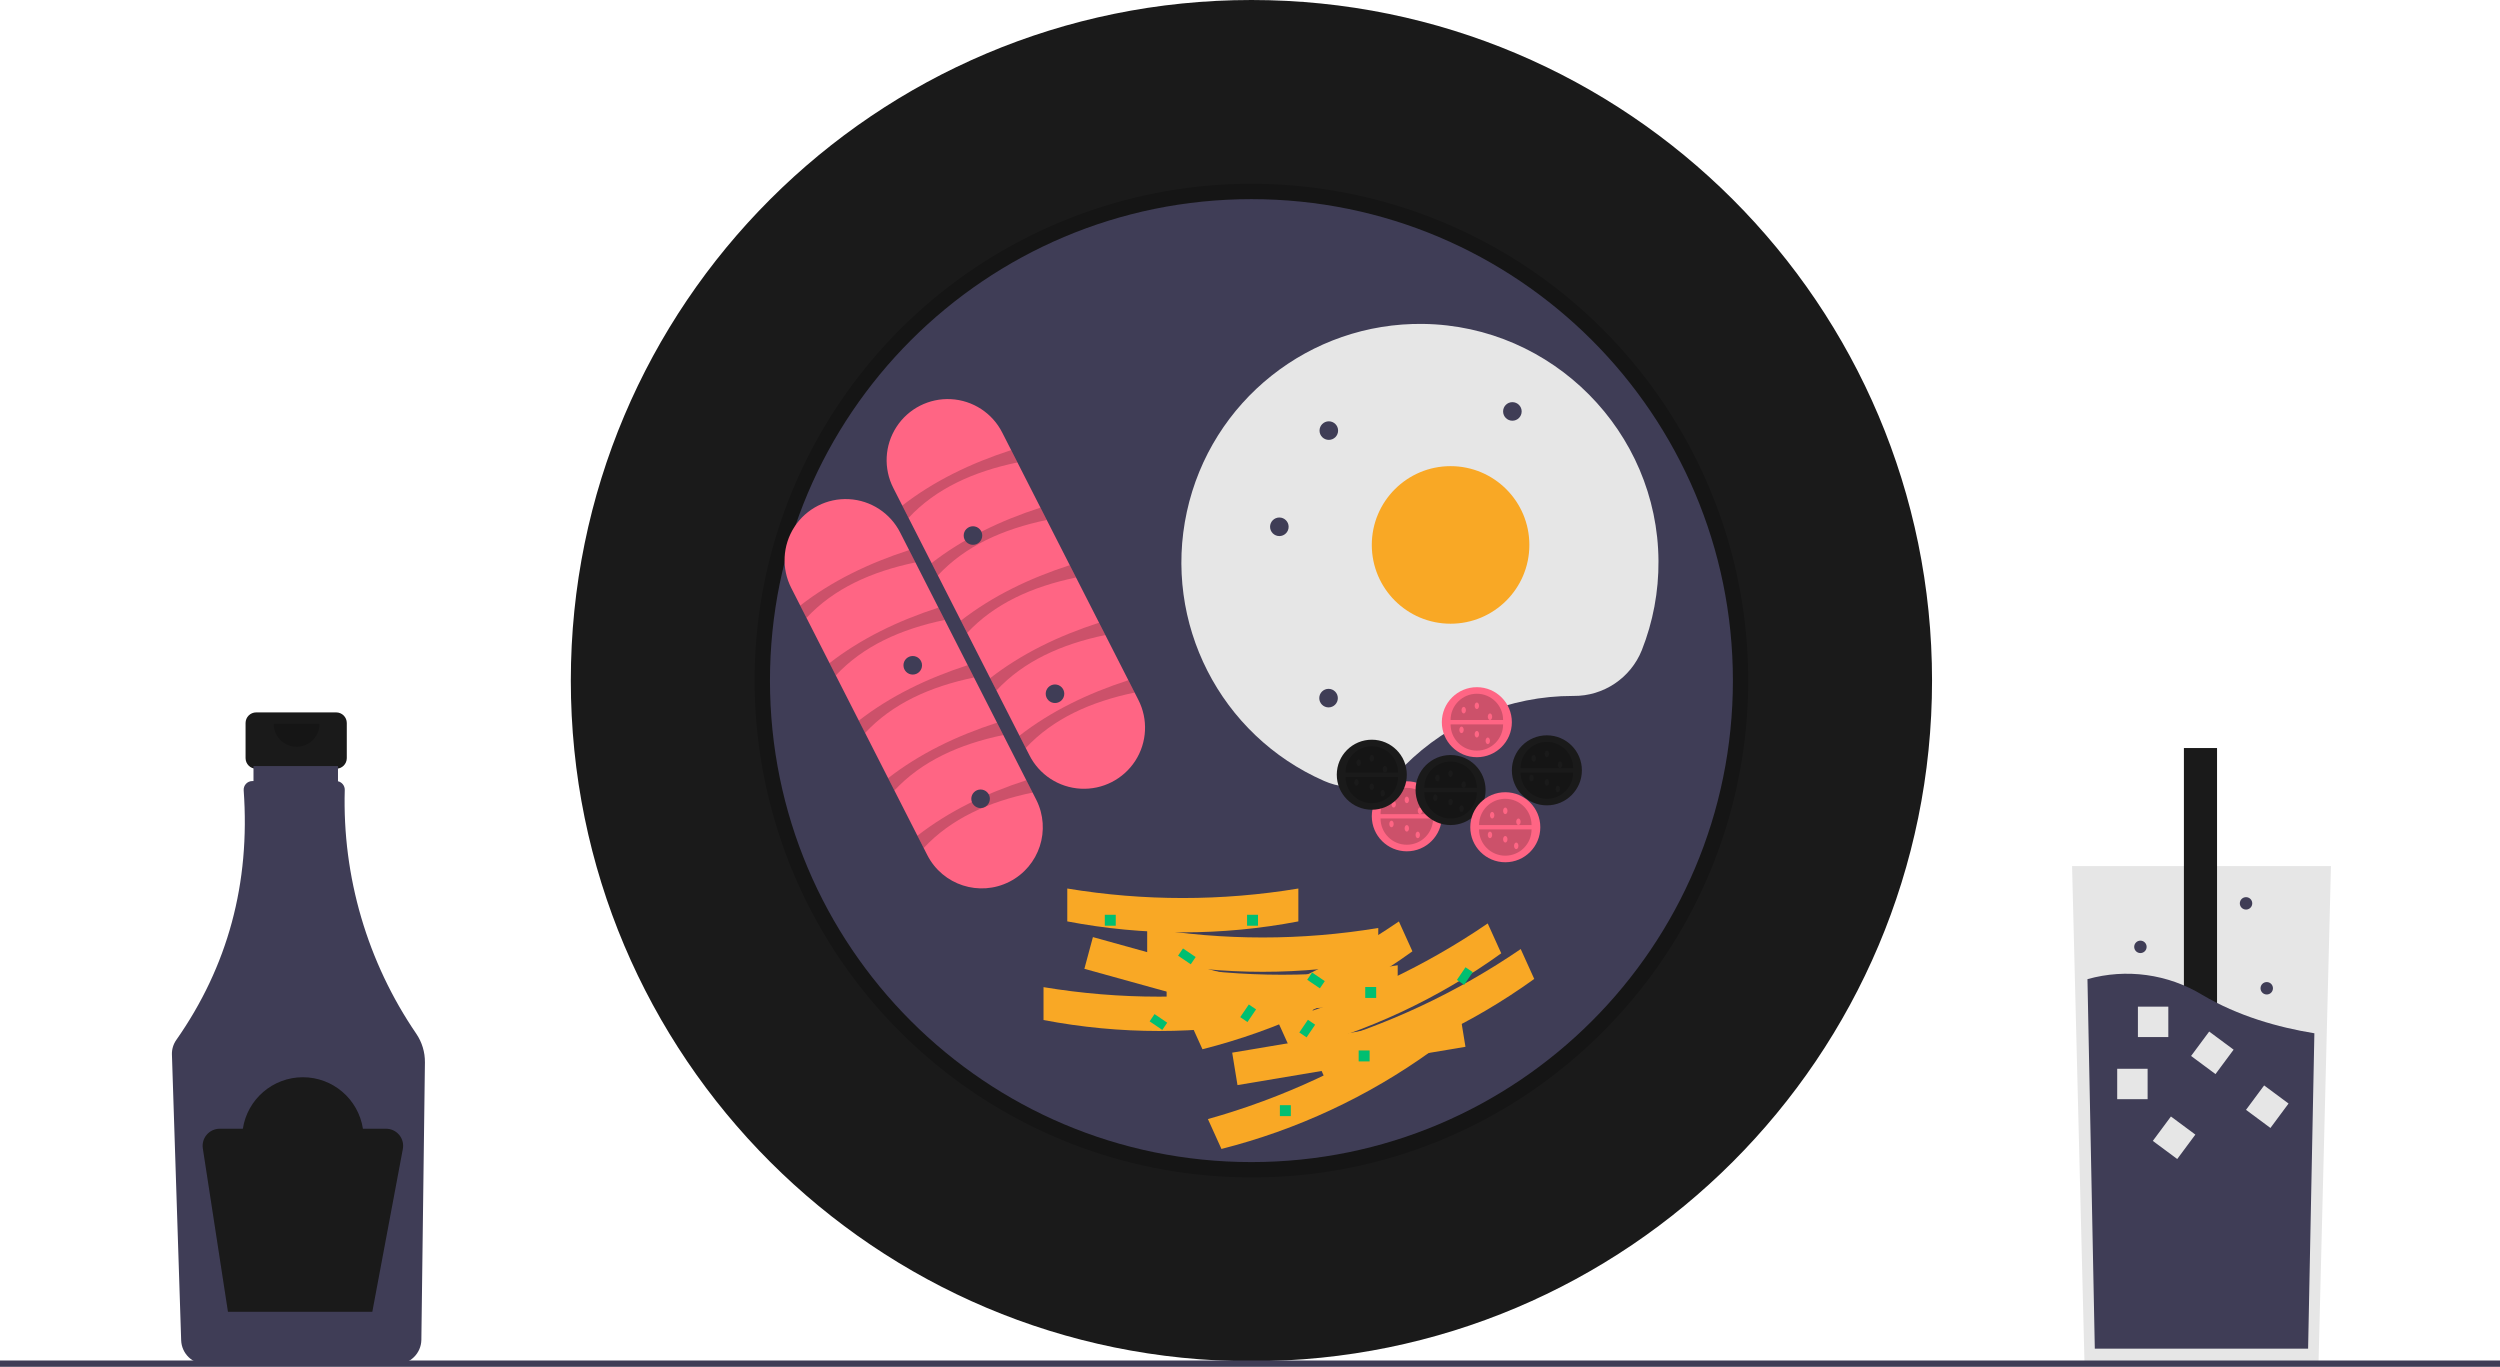
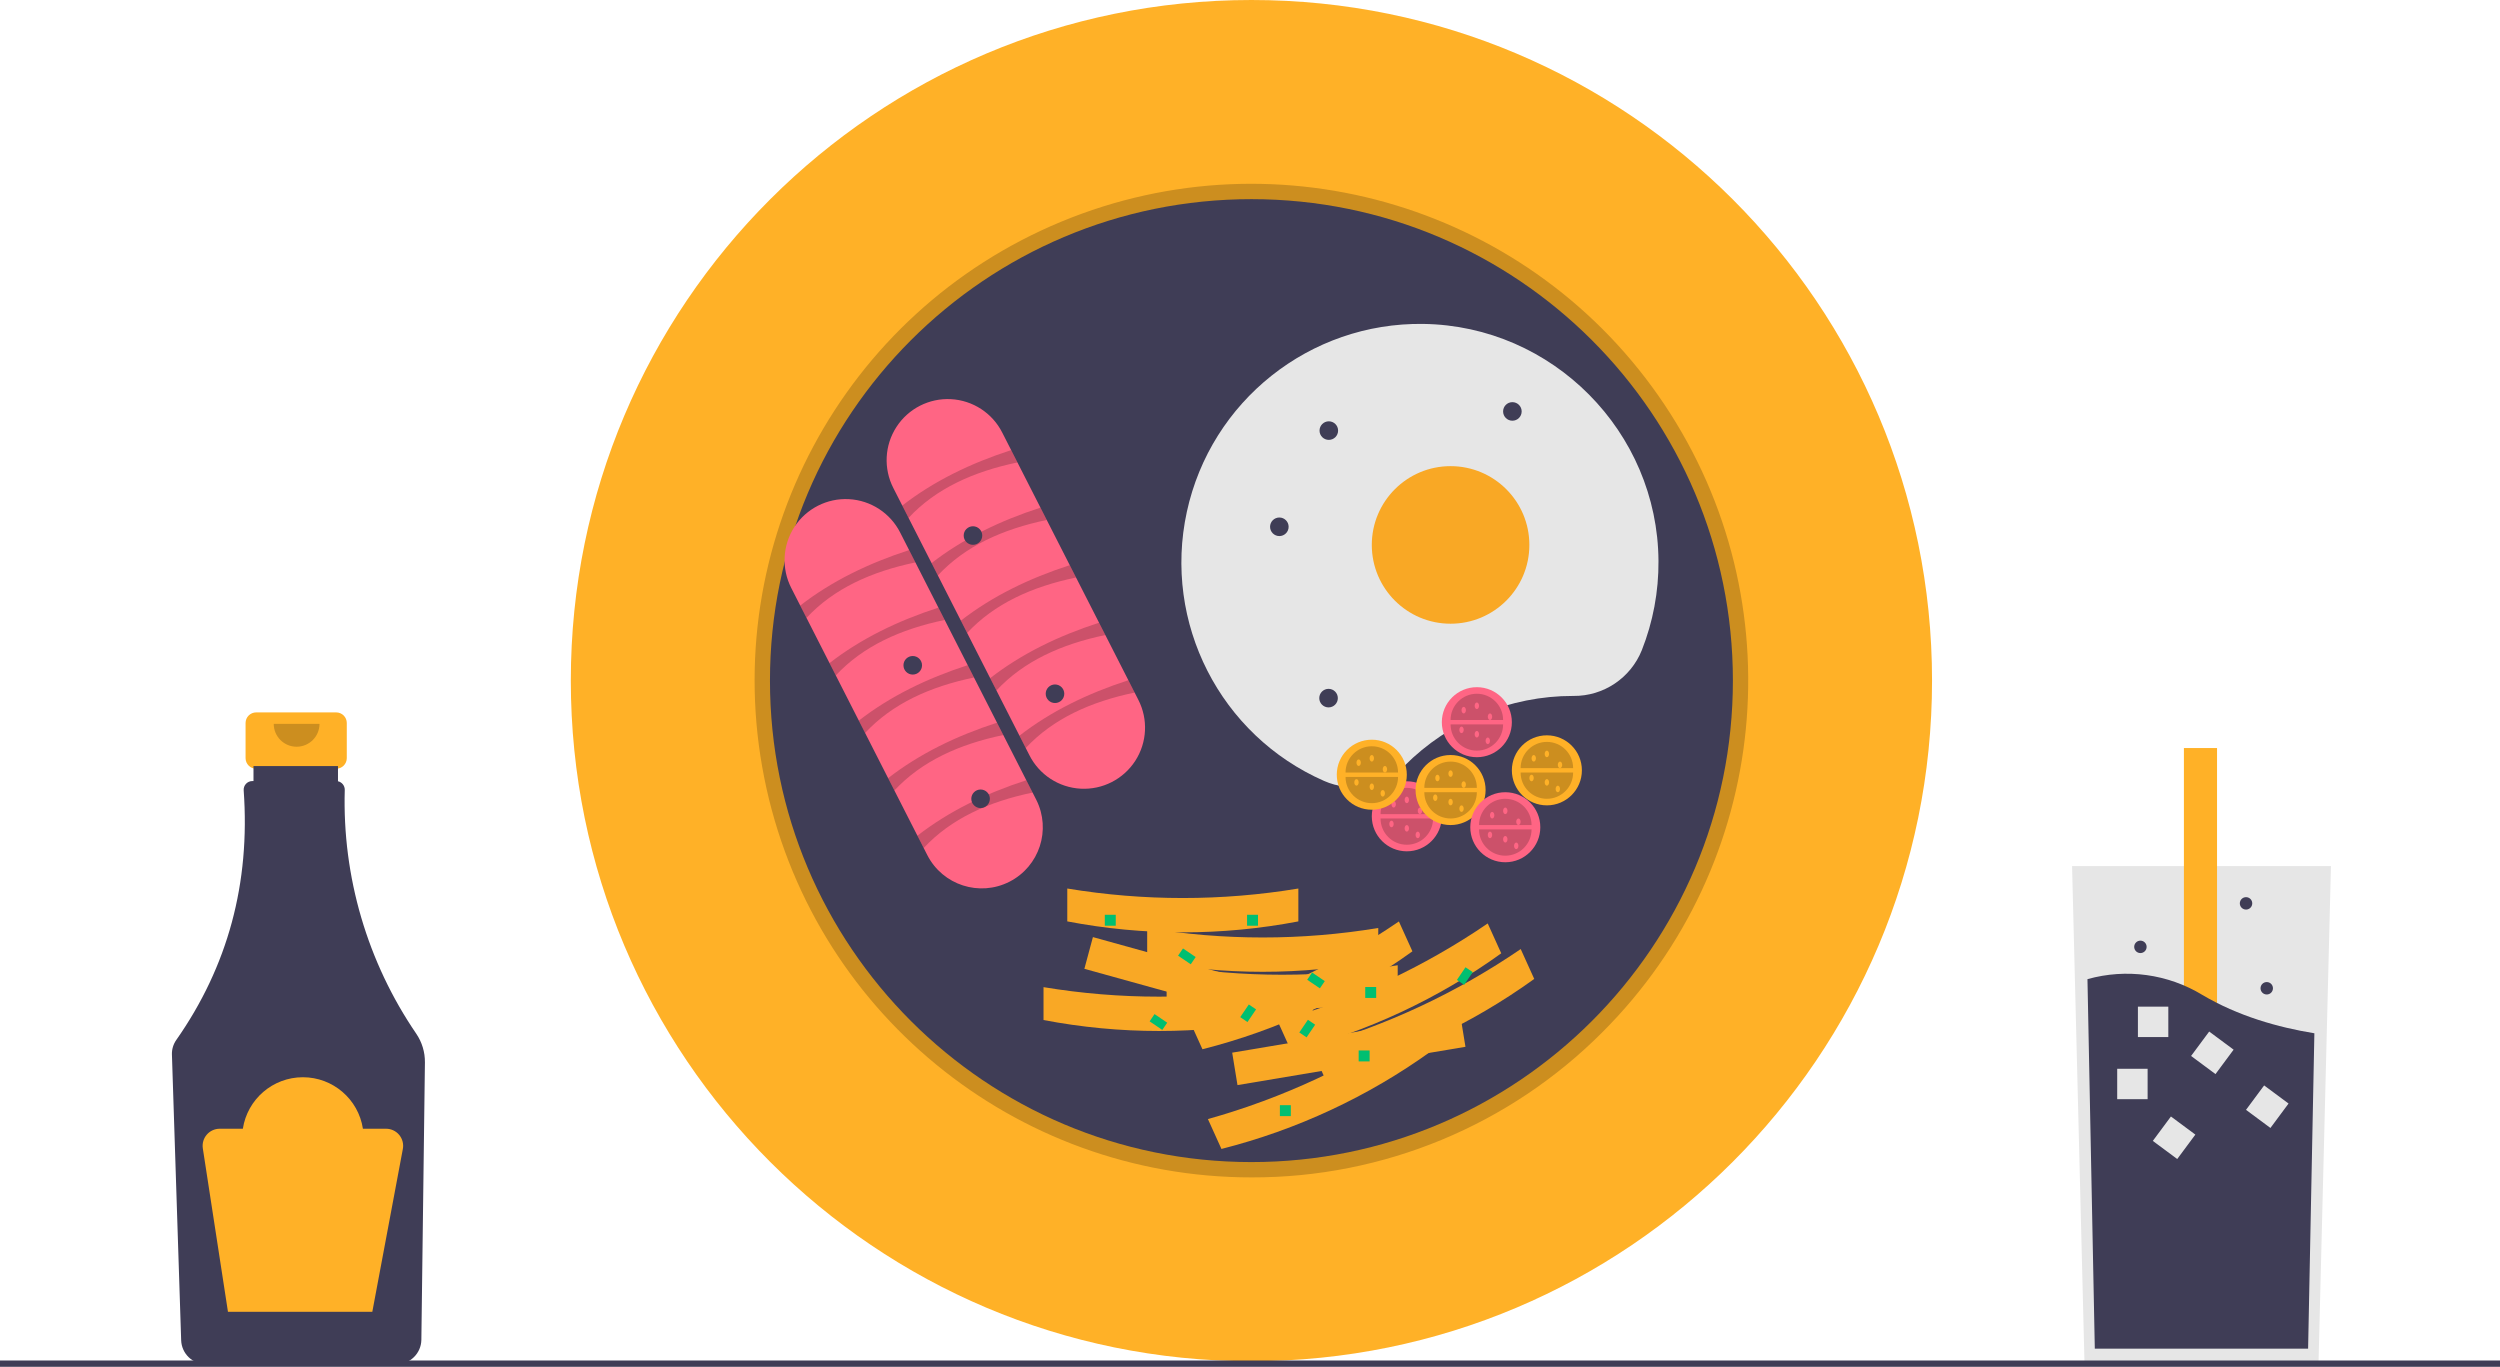
<svg xmlns="http://www.w3.org/2000/svg" data-name="Layer 1" width="888" height="485.489" viewBox="0 0 888 485.489">
-   <path d="M275.412,460.3H246.993a3.768,3.768,0,0,0-3.768,3.768v12.474a3.768,3.768,0,0,0,3.768,3.768h4.709V499h19V480.31h4.709a3.768,3.768,0,0,0,3.768-3.768V464.068A3.768,3.768,0,0,0,275.412,460.3Z" transform="translate(-156 -207.2555)" fill="#1a1a1a" />
+   <path d="M275.412,460.3H246.993a3.768,3.768,0,0,0-3.768,3.768v12.474a3.768,3.768,0,0,0,3.768,3.768h4.709V499h19V480.31h4.709a3.768,3.768,0,0,0,3.768-3.768V464.068A3.768,3.768,0,0,0,275.412,460.3Z" transform="translate(-156 -207.2555)" fill="#ffb127" />
  <path d="M303.877,574.461a146.105,146.105,0,0,1-25.418-86.624,3.081,3.081,0,0,0-2.405-3.075V479.372H246.039v5.315h-.414a3.08,3.08,0,0,0-3.067,3.308q3.547,49.442-23.954,88.677a8.487,8.487,0,0,0-1.536,5.144l3.282,101.518a8.788,8.788,0,0,0,8.713,8.482h67.887a8.791,8.791,0,0,0,8.718-8.632l1.265-98.566A17.789,17.789,0,0,0,303.877,574.461Z" transform="translate(-156 -207.2555)" fill="#3f3d56" />
  <path d="M269.488,464.365a8.129,8.129,0,0,1-16.258,0" transform="translate(-156 -207.2555)" opacity="0.2" />
-   <path d="M293.13,608.182h-8.221a21.576,21.576,0,0,0-42.649,0h-8.221a6.067,6.067,0,0,0-5.996,6.989l8.929,58.041h51.274l10.846-57.846A6.067,6.067,0,0,0,293.13,608.182Z" transform="translate(-156 -207.2555)" fill="#1a1a1a" />
+   <path d="M293.13,608.182h-8.221a21.576,21.576,0,0,0-42.649,0h-8.221a6.067,6.067,0,0,0-5.996,6.989l8.929,58.041h51.274l10.846-57.846A6.067,6.067,0,0,0,293.13,608.182Z" transform="translate(-156 -207.2555)" fill="#ffb127" />
  <polygon points="827.952 307.634 825.98 386.448 823.538 484.181 740.414 484.181 737.552 369.675 736 307.634 827.952 307.634" fill="#e6e6e6" />
-   <rect x="775.723" y="265.704" width="11.77" height="155.95" fill="#1a1a1a" />
+   <rect x="775.723" y="265.704" width="11.77" height="155.95" fill="#ffb127" />
  <path d="M978.067,574.275l-2.226,112.02H900.074l-2.608-131.244a51.634,51.634,0,0,1,40.827,5.615C950.952,568.154,965.173,572.184,978.067,574.275Z" transform="translate(-156 -207.2555)" fill="#3f3d56" />
  <rect x="752.031" y="379.63" width="10.8" height="10.8" fill="#e6e6e6" />
  <rect x="759.387" y="357.562" width="10.8" height="10.8" fill="#e6e6e6" />
  <rect x="936.424" y="575.816" width="10.8" height="10.8" transform="translate(375.5752 -653.9211) rotate(36.56259)" fill="#e6e6e6" />
  <rect x="955.937" y="594.951" width="10.8" height="10.8" transform="translate(390.8143 -661.7792) rotate(36.56259)" fill="#e6e6e6" />
  <rect x="922.834" y="605.986" width="10.8" height="10.8" transform="translate(390.873 -639.8885) rotate(36.56259)" fill="#e6e6e6" />
  <circle cx="805.148" cy="351.035" r="2.207" fill="#3f3d56" />
  <circle cx="760.275" cy="336.323" r="2.207" fill="#3f3d56" />
  <circle cx="797.792" cy="320.875" r="2.207" fill="#3f3d56" />
-   <circle cx="444.508" cy="241.754" r="241.754" fill="#1a1a1a" />
+   <circle cx="444.508" cy="241.754" r="241.754" fill="#ffb127" />
  <path d="M600.508,625.467a176.456,176.456,0,1,1,124.774-51.683A175.304,175.304,0,0,1,600.508,625.467Zm0-342.031c-91.298,0-165.574,74.276-165.574,165.574,0,91.298,74.276,165.574,165.574,165.574,91.298,0,165.574-74.277,165.574-165.574C766.082,357.711,691.806,283.435,600.508,283.435Z" transform="translate(-156 -207.2555)" opacity="0.2" />
  <circle cx="444.508" cy="241.754" r="171.016" fill="#3f3d56" />
  <path d="M473.327,380.627a21.704,21.704,0,1,1,38.681-19.698l48.316,94.878a21.704,21.704,0,1,1-38.681,19.698Z" transform="translate(-156 -207.2555)" fill="#ff6584" />
  <path d="M478.717,391.21l-2.23-4.379c11.129-8.647,24.198-15.007,38.681-19.698l2.23,4.379C501.722,374.776,488.386,380.817,478.717,391.21Z" transform="translate(-156 -207.2555)" opacity="0.2" />
  <path d="M489.123,411.645l-2.23-4.379c11.129-8.647,24.198-15.007,38.681-19.698l2.23,4.379C512.129,395.211,498.793,401.252,489.123,411.645Z" transform="translate(-156 -207.2555)" opacity="0.2" />
  <path d="M499.53,432.081l-2.23-4.379c11.129-8.647,24.198-15.007,38.681-19.698l2.23,4.379C522.535,415.647,509.199,421.688,499.53,432.081Z" transform="translate(-156 -207.2555)" opacity="0.2" />
  <path d="M509.936,452.516l-2.23-4.379c11.129-8.647,24.198-15.007,38.681-19.698l2.23,4.379C532.942,436.082,519.606,442.123,509.936,452.516Z" transform="translate(-156 -207.2555)" opacity="0.2" />
  <path d="M520.343,472.951l-2.23-4.379c11.129-8.647,24.198-15.007,38.681-19.698l2.23,4.379C543.349,456.517,530.013,462.558,520.343,472.951Z" transform="translate(-156 -207.2555)" opacity="0.2" />
  <path d="M437.079,416.146a21.704,21.704,0,1,1,38.681-19.698l48.316,94.878a21.704,21.704,0,0,1-38.681,19.698Z" transform="translate(-156 -207.2555)" fill="#ff6584" />
  <path d="M442.468,426.729l-2.23-4.379c11.129-8.647,24.198-15.007,38.681-19.698l2.23,4.379C465.474,410.295,452.138,416.336,442.468,426.729Z" transform="translate(-156 -207.2555)" opacity="0.2" />
  <path d="M452.875,447.164l-2.23-4.379c11.129-8.647,24.198-15.007,38.681-19.698l2.23,4.379C475.881,430.73,462.544,436.771,452.875,447.164Z" transform="translate(-156 -207.2555)" opacity="0.2" />
  <path d="M463.281,467.6l-2.23-4.379c11.129-8.647,24.198-15.007,38.681-19.698l2.23,4.379C486.287,451.166,472.951,457.207,463.281,467.6Z" transform="translate(-156 -207.2555)" opacity="0.2" />
  <path d="M473.688,488.035l-2.23-4.379c11.129-8.647,24.198-15.007,38.681-19.698l2.23,4.379C496.694,471.601,483.358,477.642,473.688,488.035Z" transform="translate(-156 -207.2555)" opacity="0.2" />
  <path d="M484.095,508.47l-2.23-4.379c11.129-8.647,24.198-15.007,38.681-19.698l2.23,4.379C507.1,492.036,493.764,498.077,484.095,508.47Z" transform="translate(-156 -207.2555)" opacity="0.2" />
  <path d="M714.778,454.451l.153 0a25.888,25.888,0,0,0,24.239-16.236,84.503,84.503,0,0,0,5.923-31.694c-.271-45.911-37.622-83.575-83.529-84.21a84.744,84.744,0,0,0-35.277,162.32,25.667,25.667,0,0,0,28.506-5.286A84.458,84.458,0,0,1,714.778,454.451Z" transform="translate(-156 -207.2555)" fill="#e6e6e6" />
  <circle cx="515.246" cy="193.559" r="27.984" fill="#f9a825" />
  <circle cx="454.426" cy="187.115" r="3.297" fill="#3f3d56" />
  <circle cx="345.598" cy="190.225" r="3.297" fill="#3f3d56" />
  <circle cx="471.996" cy="152.949" r="3.297" fill="#3f3d56" />
  <circle cx="471.902" cy="247.973" r="3.297" fill="#3f3d56" />
  <circle cx="537.199" cy="146.141" r="3.297" fill="#3f3d56" />
  <circle cx="324.207" cy="236.313" r="3.297" fill="#3f3d56" />
  <circle cx="348.305" cy="283.731" r="3.297" fill="#3f3d56" />
  <circle cx="499.7" cy="289.949" r="12.438" fill="#ff6584" />
  <path d="M665.028,497.982a9.328,9.328,0,0,1-18.656,0" transform="translate(-156 -207.2555)" opacity="0.2" />
  <path d="M646.371,496.428a9.328,9.328,0,0,1,18.656,0" transform="translate(-156 -207.2555)" opacity="0.2" />
  <ellipse cx="495.035" cy="285.674" rx="0.777" ry="1.166" fill="#ff6584" />
  <ellipse cx="499.7" cy="284.119" rx="0.777" ry="1.166" fill="#ff6584" />
  <ellipse cx="499.7" cy="294.225" rx="0.777" ry="1.166" fill="#ff6584" />
  <ellipse cx="504.364" cy="288.006" rx="0.777" ry="1.166" fill="#ff6584" />
  <ellipse cx="503.586" cy="296.557" rx="0.777" ry="1.166" fill="#ff6584" />
  <ellipse cx="494.258" cy="292.67" rx="0.777" ry="1.166" fill="#ff6584" />
  <circle cx="524.575" cy="256.524" r="12.438" fill="#ff6584" />
  <path d="M689.903,464.556a9.328,9.328,0,0,1-18.656,0" transform="translate(-156 -207.2555)" opacity="0.2" />
  <path d="M671.246,463.002a9.328,9.328,0,0,1,18.656,0" transform="translate(-156 -207.2555)" opacity="0.2" />
  <ellipse cx="519.91" cy="252.248" rx="0.777" ry="1.166" fill="#ff6584" />
  <ellipse cx="524.575" cy="250.693" rx="0.777" ry="1.166" fill="#ff6584" />
  <ellipse cx="524.575" cy="260.799" rx="0.777" ry="1.166" fill="#ff6584" />
  <ellipse cx="529.239" cy="254.58" rx="0.777" ry="1.166" fill="#ff6584" />
  <ellipse cx="528.461" cy="263.131" rx="0.777" ry="1.166" fill="#ff6584" />
  <ellipse cx="519.133" cy="259.244" rx="0.777" ry="1.166" fill="#ff6584" />
-   <circle cx="549.45" cy="273.625" r="12.438" fill="#1a1a1a" />
+   <circle cx="549.45" cy="273.625" r="12.438" fill="#ffb127" />
  <path d="M714.778,481.658a9.328,9.328,0,0,1-18.656,0" transform="translate(-156 -207.2555)" opacity="0.2" />
  <path d="M696.121,480.103a9.328,9.328,0,0,1,18.656,0" transform="translate(-156 -207.2555)" opacity="0.2" />
-   <ellipse cx="544.785" cy="269.35" rx="0.777" ry="1.166" fill="#1a1a1a" />
-   <ellipse cx="549.45" cy="267.795" rx="0.777" ry="1.166" fill="#1a1a1a" />
-   <ellipse cx="549.45" cy="277.901" rx="0.777" ry="1.166" fill="#1a1a1a" />
-   <ellipse cx="554.114" cy="271.682" rx="0.777" ry="1.166" fill="#1a1a1a" />
-   <ellipse cx="553.336" cy="280.233" rx="0.777" ry="1.166" fill="#1a1a1a" />
-   <ellipse cx="544.008" cy="276.346" rx="0.777" ry="1.166" fill="#1a1a1a" />
-   <circle cx="487.262" cy="275.18" r="12.438" fill="#1a1a1a" />
+   <ellipse cx="544.785" cy="269.35" rx="0.777" ry="1.166" fill="#ffb127" />
+   <ellipse cx="549.45" cy="267.795" rx="0.777" ry="1.166" fill="#ffb127" />
+   <ellipse cx="549.45" cy="277.901" rx="0.777" ry="1.166" fill="#ffb127" />
+   <ellipse cx="554.114" cy="271.682" rx="0.777" ry="1.166" fill="#ffb127" />
+   <ellipse cx="553.336" cy="280.233" rx="0.777" ry="1.166" fill="#ffb127" />
+   <ellipse cx="544.008" cy="276.346" rx="0.777" ry="1.166" fill="#ffb127" />
+   <circle cx="487.262" cy="275.18" r="12.438" fill="#ffb127" />
  <path d="M652.59,483.213a9.328,9.328,0,0,1-18.656,0" transform="translate(-156 -207.2555)" opacity="0.2" />
  <path d="M633.934,481.658a9.328,9.328,0,0,1,18.656,0" transform="translate(-156 -207.2555)" opacity="0.2" />
-   <ellipse cx="482.598" cy="270.904" rx="0.777" ry="1.166" fill="#1a1a1a" />
-   <ellipse cx="487.262" cy="269.35" rx="0.777" ry="1.166" fill="#1a1a1a" />
-   <ellipse cx="487.262" cy="279.455" rx="0.777" ry="1.166" fill="#1a1a1a" />
-   <ellipse cx="491.926" cy="273.236" rx="0.777" ry="1.166" fill="#1a1a1a" />
-   <ellipse cx="491.149" cy="281.787" rx="0.777" ry="1.166" fill="#1a1a1a" />
-   <ellipse cx="481.821" cy="277.901" rx="0.777" ry="1.166" fill="#1a1a1a" />
-   <circle cx="515.246" cy="280.621" r="12.438" fill="#1a1a1a" />
+   <ellipse cx="482.598" cy="270.904" rx="0.777" ry="1.166" fill="#ffb127" />
+   <ellipse cx="487.262" cy="269.35" rx="0.777" ry="1.166" fill="#ffb127" />
+   <ellipse cx="487.262" cy="279.455" rx="0.777" ry="1.166" fill="#ffb127" />
+   <ellipse cx="491.926" cy="273.236" rx="0.777" ry="1.166" fill="#ffb127" />
+   <ellipse cx="491.149" cy="281.787" rx="0.777" ry="1.166" fill="#ffb127" />
+   <ellipse cx="481.821" cy="277.901" rx="0.777" ry="1.166" fill="#ffb127" />
+   <circle cx="515.246" cy="280.621" r="12.438" fill="#ffb127" />
  <path d="M680.575,488.654a9.328,9.328,0,1,1-18.656,0" transform="translate(-156 -207.2555)" opacity="0.2" />
  <path d="M661.918,487.099a9.328,9.328,0,1,1,18.656,0" transform="translate(-156 -207.2555)" opacity="0.2" />
-   <ellipse cx="510.582" cy="276.346" rx="0.777" ry="1.166" fill="#1a1a1a" />
-   <ellipse cx="515.246" cy="274.791" rx="0.777" ry="1.166" fill="#1a1a1a" />
-   <ellipse cx="515.246" cy="284.897" rx="0.777" ry="1.166" fill="#1a1a1a" />
-   <ellipse cx="519.91" cy="278.678" rx="0.777" ry="1.166" fill="#1a1a1a" />
-   <ellipse cx="519.133" cy="287.229" rx="0.777" ry="1.166" fill="#1a1a1a" />
-   <ellipse cx="509.805" cy="283.342" rx="0.777" ry="1.166" fill="#1a1a1a" />
+   <ellipse cx="510.582" cy="276.346" rx="0.777" ry="1.166" fill="#ffb127" />
+   <ellipse cx="515.246" cy="274.791" rx="0.777" ry="1.166" fill="#ffb127" />
+   <ellipse cx="515.246" cy="284.897" rx="0.777" ry="1.166" fill="#ffb127" />
+   <ellipse cx="519.91" cy="278.678" rx="0.777" ry="1.166" fill="#ffb127" />
+   <ellipse cx="519.133" cy="287.229" rx="0.777" ry="1.166" fill="#ffb127" />
+   <ellipse cx="509.805" cy="283.342" rx="0.777" ry="1.166" fill="#ffb127" />
  <circle cx="534.68" cy="293.836" r="12.438" fill="#ff6584" />
  <path d="M700.008,501.869a9.328,9.328,0,1,1-18.656,0" transform="translate(-156 -207.2555)" opacity="0.2" />
  <path d="M681.352,500.314a9.328,9.328,0,1,1,18.656,0" transform="translate(-156 -207.2555)" opacity="0.2" />
  <ellipse cx="530.016" cy="289.561" rx="0.777" ry="1.166" fill="#ff6584" />
  <ellipse cx="534.68" cy="288.006" rx="0.777" ry="1.166" fill="#ff6584" />
  <ellipse cx="534.68" cy="298.111" rx="0.777" ry="1.166" fill="#ff6584" />
  <ellipse cx="539.344" cy="291.893" rx="0.777" ry="1.166" fill="#ff6584" />
  <ellipse cx="538.567" cy="300.443" rx="0.777" ry="1.166" fill="#ff6584" />
  <ellipse cx="529.239" cy="296.557" rx="0.777" ry="1.166" fill="#ff6584" />
  <circle cx="374.734" cy="246.418" r="3.297" fill="#3f3d56" />
  <polygon points="464.345 366.08 385.17 344.123 388.203 332.857 467.378 354.815 464.345 366.08" fill="#f9a825" />
  <path d="M608.738,569.57a218.268,218.268,0,0,1-82.078,0V557.892a250.991,250.991,0,0,0,82.078,0Z" transform="translate(-156 -207.2555)" fill="#f9a825" />
  <path d="M617.176,534.536a218.268,218.268,0,0,1-82.078,0V522.857a250.992,250.992,0,0,0,82.078,0Z" transform="translate(-156 -207.2555)" fill="#f9a825" />
  <path d="M645.558,548.549a218.268,218.268,0,0,1-82.078,0v-11.678a250.992,250.992,0,0,0,82.078,0Z" transform="translate(-156 -207.2555)" fill="#f9a825" />
  <path d="M652.462,561.785a218.268,218.268,0,0,1-82.078,0v-11.678a250.992,250.992,0,0,0,82.078,0Z" transform="translate(-156 -207.2555)" fill="#f9a825" />
  <polygon points="520.531 371.824 439.554 385.426 437.676 373.904 518.652 360.302 520.531 371.824" fill="#f9a825" />
  <path d="M664.435,580.577a219.97,219.97,0,0,1-74.58,34.784l-4.804-10.612a252.954,252.954,0,0,0,74.58-34.784Z" transform="translate(-156 -207.2555)" fill="#f9a825" />
  <path d="M657.689,545.166a219.97,219.97,0,0,1-74.58,34.784l-4.804-10.612a252.954,252.954,0,0,0,74.58-34.784Z" transform="translate(-156 -207.2555)" fill="#f9a825" />
  <path d="M689.243,545.872a219.97,219.97,0,0,1-74.58,34.784l-4.804-10.612a252.955,252.955,0,0,0,74.58-34.784Z" transform="translate(-156 -207.2555)" fill="#f9a825" />
  <path d="M700.962,554.972a219.97,219.97,0,0,1-74.58,34.784L621.577,579.145a252.954,252.954,0,0,0,74.58-34.784Z" transform="translate(-156 -207.2555)" fill="#f9a825" />
  <rect x="442.953" y="324.93" width="3.887" height="3.887" fill="#00bf71" />
  <rect x="454.614" y="392.559" width="3.887" height="3.887" fill="#00bf71" />
  <rect x="392.426" y="324.93" width="3.887" height="3.887" fill="#00bf71" />
  <rect x="482.598" y="373.125" width="3.887" height="3.887" fill="#00bf71" />
  <rect x="484.93" y="350.582" width="3.887" height="3.887" fill="#00bf71" />
  <rect x="574.856" y="545.4" width="5.441" height="3.109" transform="translate(250.708 -437.1907) rotate(34.15572)" fill="#00bf71" />
  <rect x="620.719" y="553.951" width="5.441" height="3.109" transform="translate(263.4195 -461.4654) rotate(34.15572)" fill="#00bf71" />
  <rect x="564.75" y="568.721" width="5.441" height="3.109" transform="translate(262.058 -427.4946) rotate(34.15572)" fill="#00bf71" />
  <rect x="596.621" y="565.611" width="5.441" height="3.109" transform="translate(1249.177 182.3778) rotate(124.1557)" fill="#00bf71" />
  <rect x="617.61" y="571.053" width="5.441" height="3.109" transform="translate(1286.452 173.5061) rotate(124.1557)" fill="#00bf71" />
  <rect x="673.578" y="552.396" width="5.441" height="3.109" transform="matrix(-0.56144, 0.82751, -0.82751, -0.56144, 1358.406, 98.06043)" fill="#00bf71" />
  <rect y="483.248" width="888" height="2.241" fill="#3f3d56" />
</svg>
